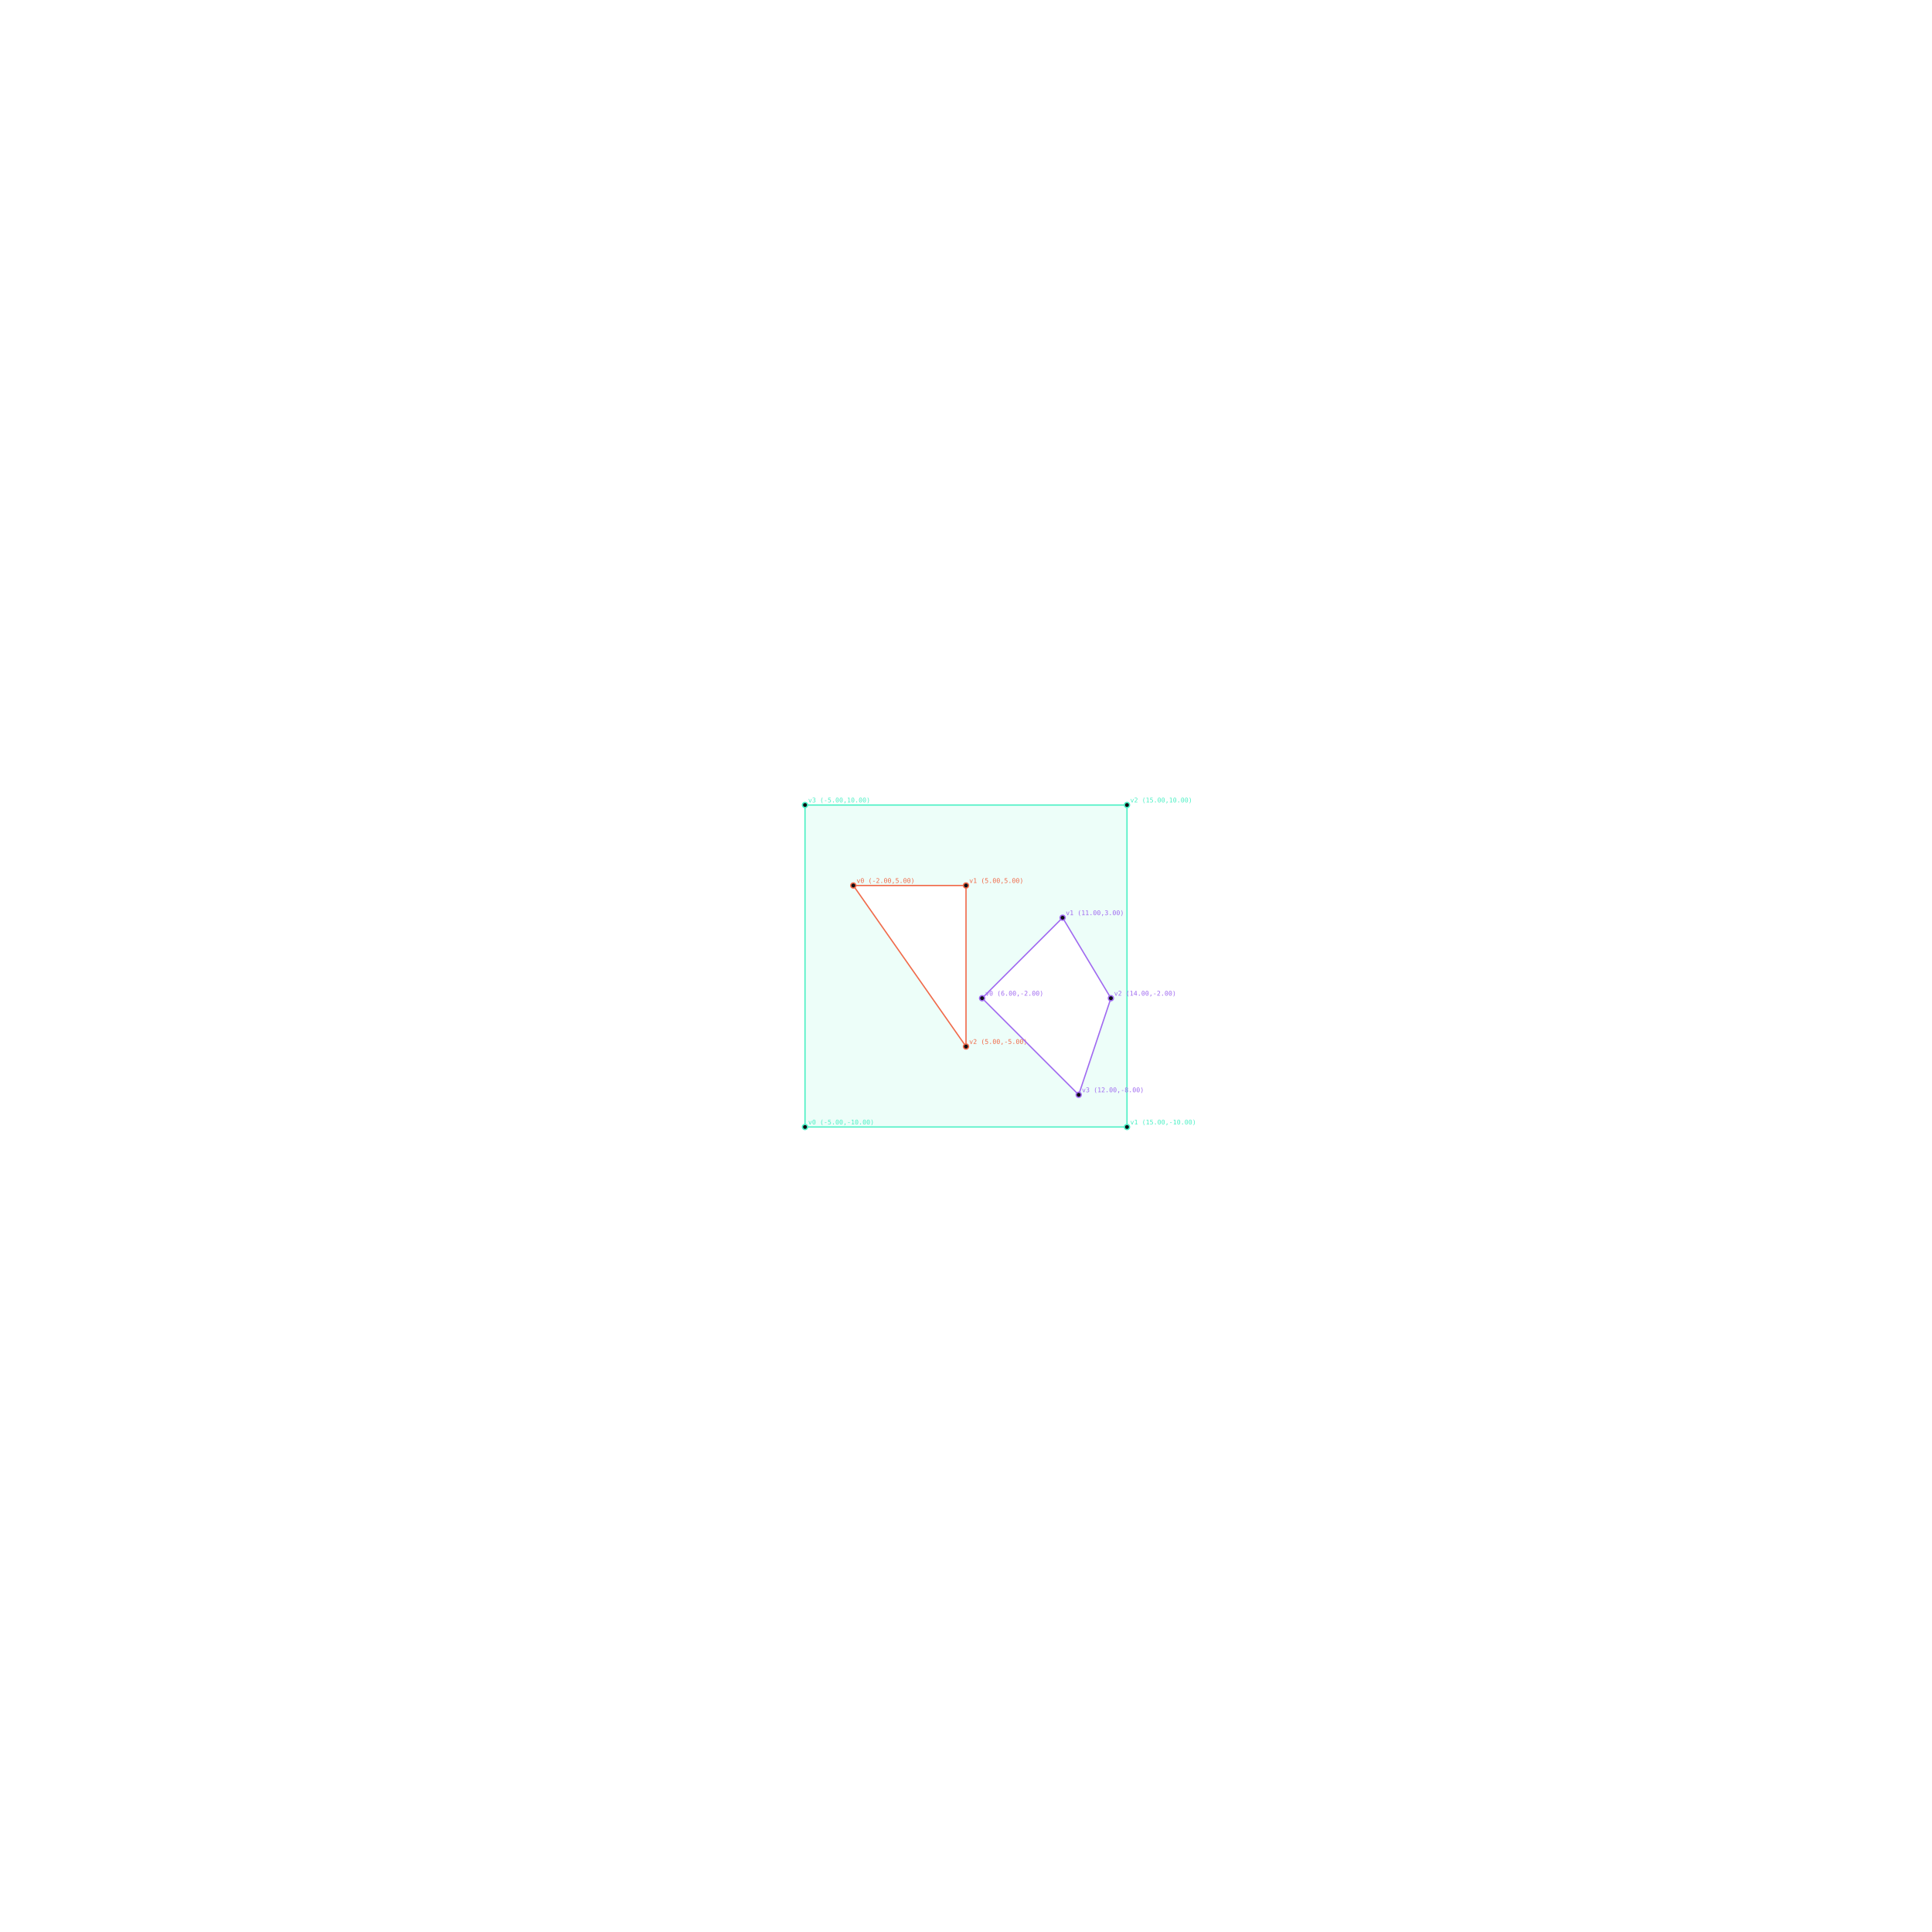
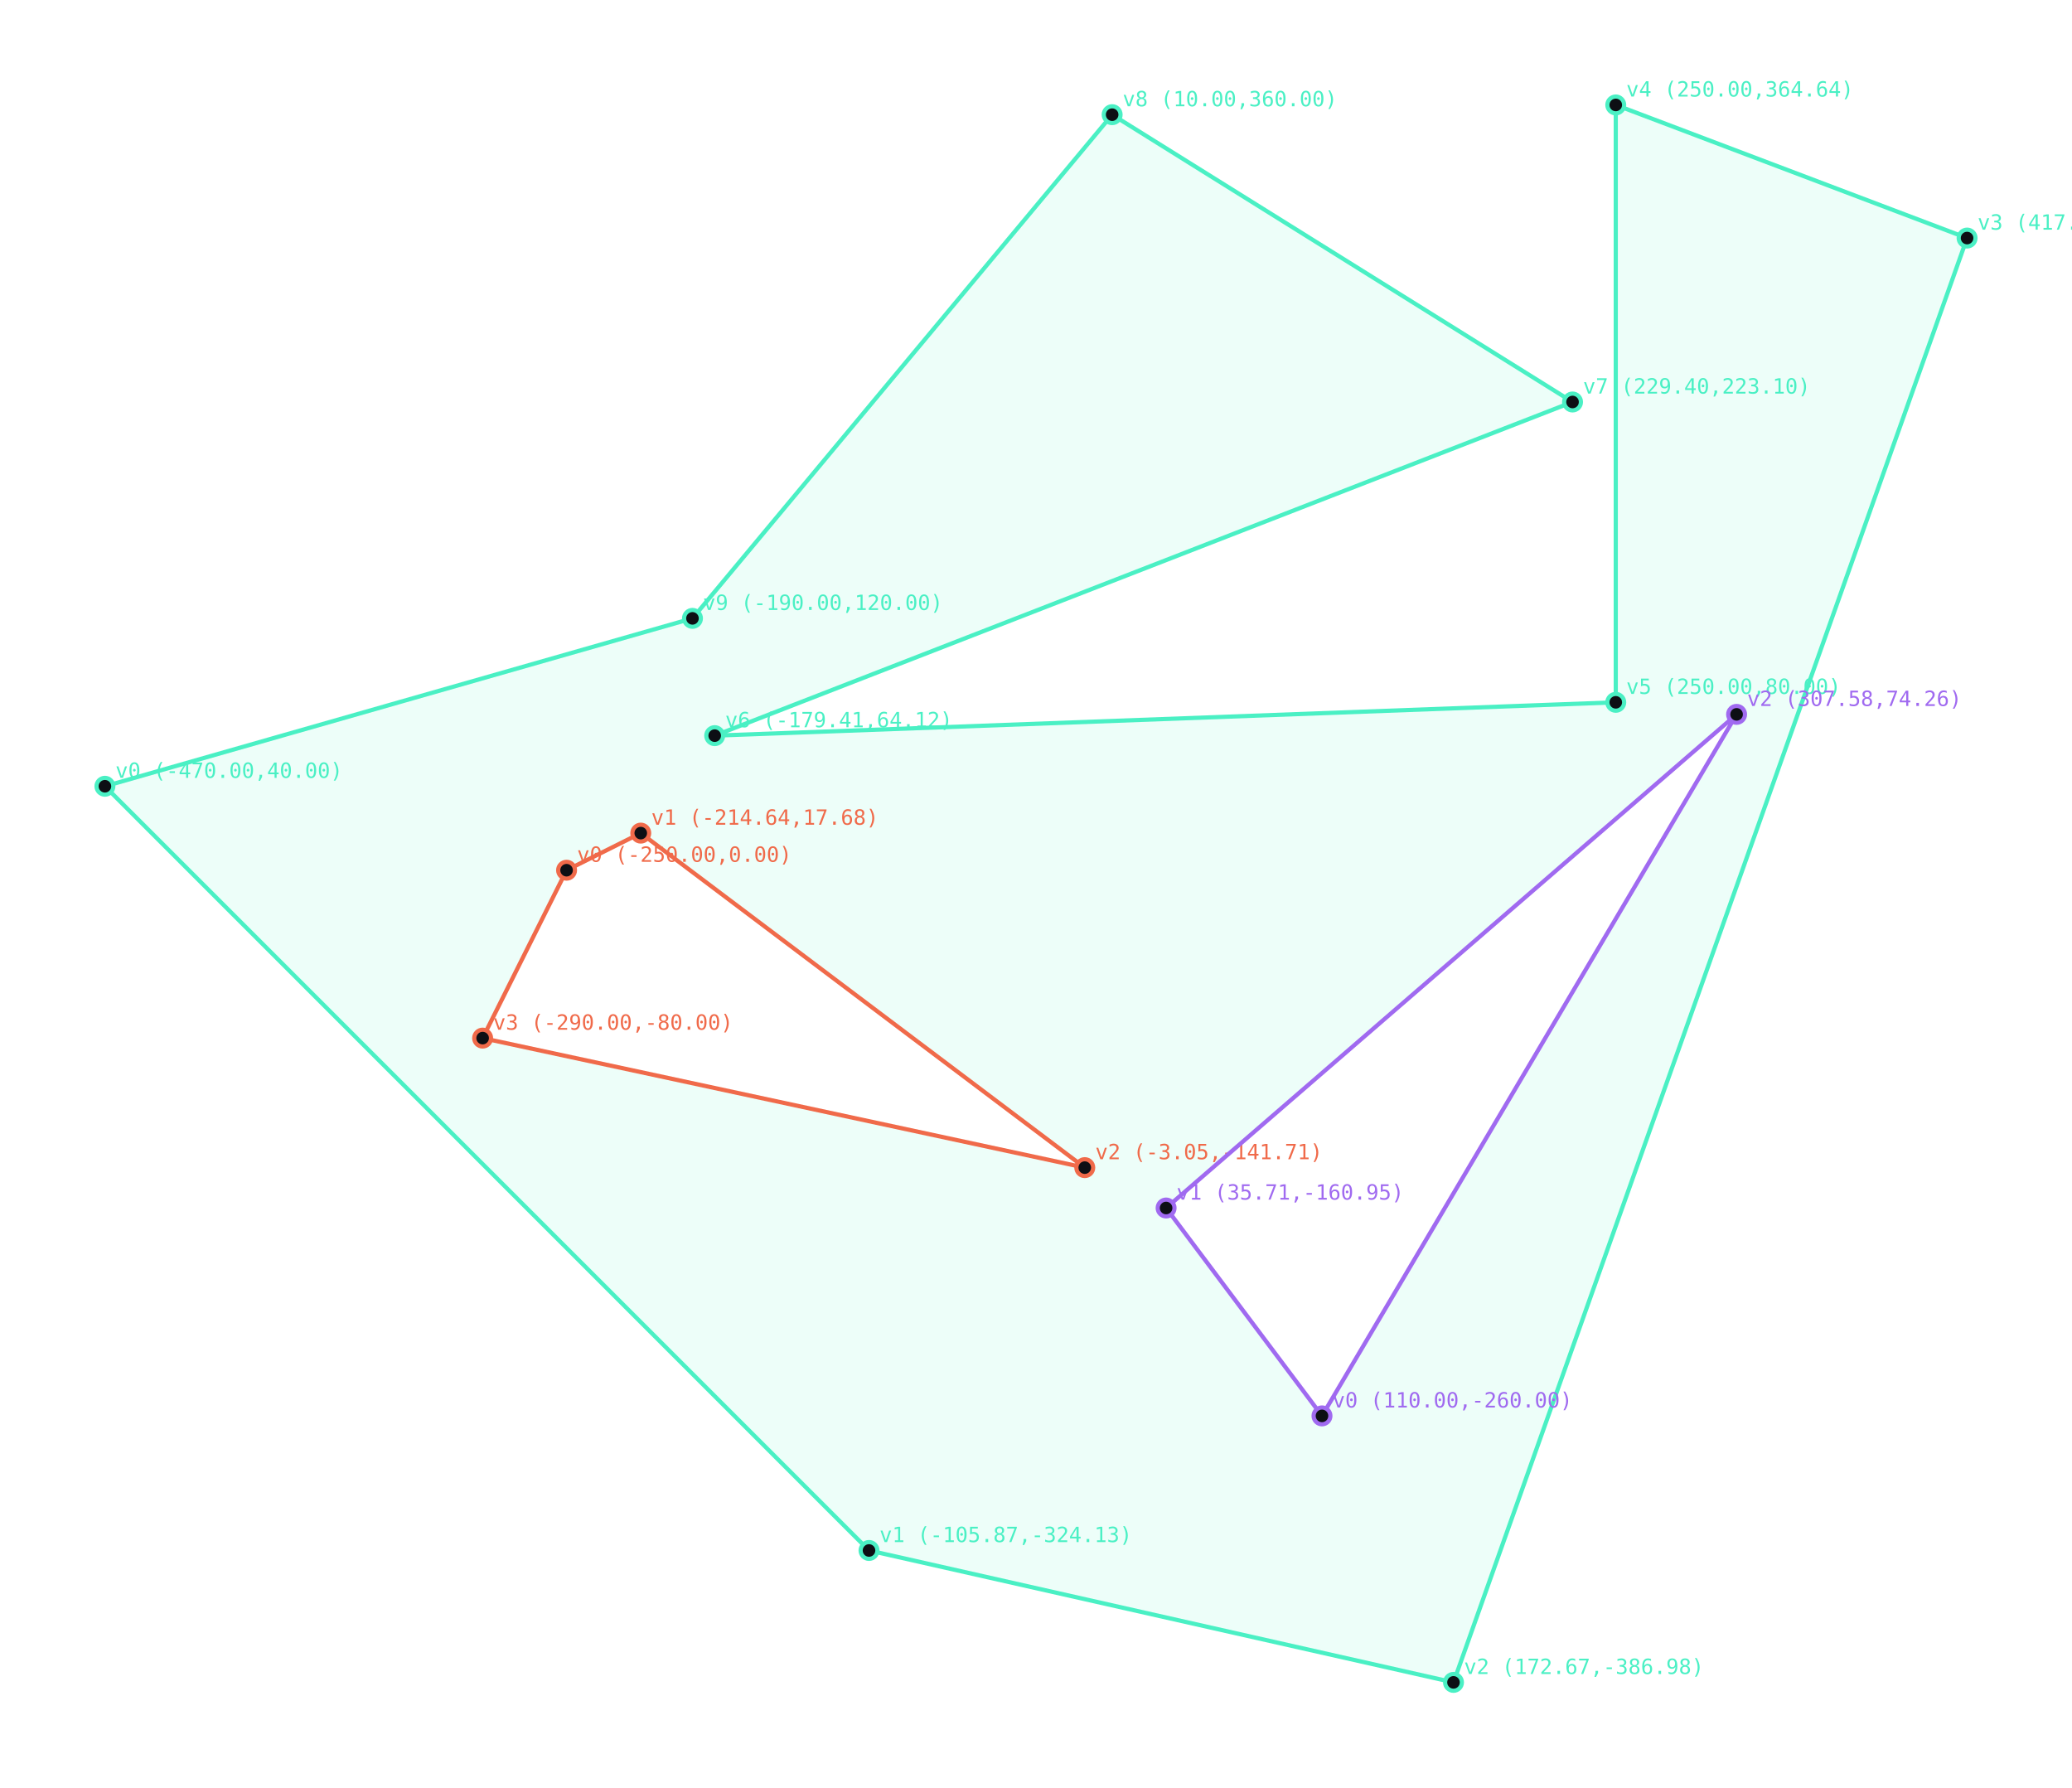
- <svg xmlns="http://www.w3.org/2000/svg" width="3000.00" height="3000.00" style="background:#0d0f14">
-   <g transform="translate(1375.00,1500.00) scale(25.00,-25.00)">
-     <path fill-rule="evenodd" fill="rgba(74,240,196,0.10)" stroke="none" d="M -5.00 -10.00 L 15.00 -10.00 L 15.00 10.00 L -5.00 10.00 Z M -2.00 5.00 L 5.00 5.00 L 5.00 -5.00 Z M 6.00 -2.00 L 11.00 3.00 L 14.00 -2.00 L 12.00 -8.00 Z " />
-     <polygon fill="none" stroke="#4af0c4" stroke-width="0.08" stroke-linejoin="round" points="-5.00,-10.00 15.00,-10.00 15.00,10.00 -5.00,10.00 " />
-     <circle cx="-5.00" cy="-10.00" r="0.16" fill="#0d0f14" stroke="#4af0c4" stroke-width="0.08" />
-     <text transform="translate(-4.80,-9.84) scale(0.04,-0.04)" font-size="10.00" fill="#4af0c4" font-family="monospace" dominant-baseline="auto">v0 (-5.00,-10.00)</text>
-     <circle cx="15.00" cy="-10.00" r="0.16" fill="#0d0f14" stroke="#4af0c4" stroke-width="0.08" />
-     <text transform="translate(15.20,-9.84) scale(0.04,-0.04)" font-size="10.00" fill="#4af0c4" font-family="monospace" dominant-baseline="auto">v1 (15.00,-10.00)</text>
-     <circle cx="15.00" cy="10.00" r="0.16" fill="#0d0f14" stroke="#4af0c4" stroke-width="0.08" />
-     <text transform="translate(15.20,10.16) scale(0.04,-0.04)" font-size="10.00" fill="#4af0c4" font-family="monospace" dominant-baseline="auto">v2 (15.00,10.00)</text>
-     <circle cx="-5.00" cy="10.00" r="0.16" fill="#0d0f14" stroke="#4af0c4" stroke-width="0.08" />
-     <text transform="translate(-4.80,10.16) scale(0.04,-0.04)" font-size="10.00" fill="#4af0c4" font-family="monospace" dominant-baseline="auto">v3 (-5.00,10.00)</text>
-     <polygon fill="none" stroke="#f06a4a" stroke-width="0.08" stroke-linejoin="round" points="-2.00,5.00 5.00,5.00 5.00,-5.00 " />
-     <circle cx="-2.00" cy="5.00" r="0.16" fill="#0d0f14" stroke="#f06a4a" stroke-width="0.08" />
-     <text transform="translate(-1.80,5.16) scale(0.04,-0.04)" font-size="10.00" fill="#f06a4a" font-family="monospace" dominant-baseline="auto">v0 (-2.00,5.00)</text>
-     <circle cx="5.00" cy="5.00" r="0.16" fill="#0d0f14" stroke="#f06a4a" stroke-width="0.08" />
-     <text transform="translate(5.20,5.16) scale(0.04,-0.04)" font-size="10.00" fill="#f06a4a" font-family="monospace" dominant-baseline="auto">v1 (5.00,5.00)</text>
-     <circle cx="5.00" cy="-5.00" r="0.16" fill="#0d0f14" stroke="#f06a4a" stroke-width="0.08" />
-     <text transform="translate(5.20,-4.84) scale(0.04,-0.04)" font-size="10.00" fill="#f06a4a" font-family="monospace" dominant-baseline="auto">v2 (5.00,-5.00)</text>
-     <polygon fill="none" stroke="#a06af0" stroke-width="0.08" stroke-linejoin="round" points="6.00,-2.00 11.00,3.00 14.00,-2.00 12.00,-8.00 " />
-     <circle cx="6.00" cy="-2.00" r="0.16" fill="#0d0f14" stroke="#a06af0" stroke-width="0.08" />
-     <text transform="translate(6.20,-1.84) scale(0.04,-0.04)" font-size="10.00" fill="#a06af0" font-family="monospace" dominant-baseline="auto">v0 (6.00,-2.00)</text>
-     <circle cx="11.00" cy="3.00" r="0.16" fill="#0d0f14" stroke="#a06af0" stroke-width="0.08" />
-     <text transform="translate(11.20,3.16) scale(0.04,-0.04)" font-size="10.00" fill="#a06af0" font-family="monospace" dominant-baseline="auto">v1 (11.00,3.00)</text>
-     <circle cx="14.00" cy="-2.00" r="0.16" fill="#0d0f14" stroke="#a06af0" stroke-width="0.08" />
-     <text transform="translate(14.20,-1.84) scale(0.04,-0.04)" font-size="10.00" fill="#a06af0" font-family="monospace" dominant-baseline="auto">v2 (14.00,-2.00)</text>
-     <circle cx="12.00" cy="-8.00" r="0.16" fill="#0d0f14" stroke="#a06af0" stroke-width="0.08" />
-     <text transform="translate(12.20,-7.84) scale(0.04,-0.04)" font-size="10.00" fill="#a06af0" font-family="monospace" dominant-baseline="auto">v3 (12.00,-8.00)</text>
+ <svg xmlns="http://www.w3.org/2000/svg" width="987.42" height="851.62" style="background:#0d0f14">
+   <g transform="translate(520.00,414.64) scale(1.00,-1.00)">
+     <path fill-rule="evenodd" fill="rgba(74,240,196,0.10)" stroke="none" d="M -470.00 40.00 L -105.87 -324.13 L 172.67 -386.98 L 417.42 301.21 L 250.00 364.64 L 250.00 80.00 L -179.41 64.12 L 229.40 223.10 L 10.00 360.00 L -190.00 120.00 Z M -250.00 0.00 L -214.64 17.68 L -3.05 -141.71 L -290.00 -80.00 Z M 110.00 -260.00 L 35.71 -160.95 L 307.58 74.26 Z " />
+     <polygon fill="none" stroke="#4af0c4" stroke-width="2.00" stroke-linejoin="round" points="-470.00,40.00 -105.87,-324.13 172.67,-386.98 417.42,301.21 250.00,364.64 250.00,80.00 -179.41,64.12 229.40,223.10 10.00,360.00 -190.00,120.00 " />
+     <circle cx="-470.00" cy="40.00" r="4.00" fill="#0d0f14" stroke="#4af0c4" stroke-width="2.00" />
+     <text transform="translate(-465.00,44.00) scale(1.00,-1.00)" font-size="10.00" fill="#4af0c4" font-family="monospace" dominant-baseline="auto">v0 (-470.00,40.00)</text>
+     <circle cx="-105.87" cy="-324.13" r="4.00" fill="#0d0f14" stroke="#4af0c4" stroke-width="2.00" />
+     <text transform="translate(-100.87,-320.13) scale(1.00,-1.00)" font-size="10.00" fill="#4af0c4" font-family="monospace" dominant-baseline="auto">v1 (-105.87,-324.13)</text>
+     <circle cx="172.67" cy="-386.98" r="4.00" fill="#0d0f14" stroke="#4af0c4" stroke-width="2.00" />
+     <text transform="translate(177.67,-382.98) scale(1.00,-1.00)" font-size="10.00" fill="#4af0c4" font-family="monospace" dominant-baseline="auto">v2 (172.67,-386.98)</text>
+     <circle cx="417.42" cy="301.21" r="4.00" fill="#0d0f14" stroke="#4af0c4" stroke-width="2.00" />
+     <text transform="translate(422.42,305.21) scale(1.00,-1.00)" font-size="10.00" fill="#4af0c4" font-family="monospace" dominant-baseline="auto">v3 (417.42,301.21)</text>
+     <circle cx="250.00" cy="364.64" r="4.00" fill="#0d0f14" stroke="#4af0c4" stroke-width="2.00" />
+     <text transform="translate(255.00,368.64) scale(1.00,-1.00)" font-size="10.00" fill="#4af0c4" font-family="monospace" dominant-baseline="auto">v4 (250.00,364.64)</text>
+     <circle cx="250.00" cy="80.00" r="4.00" fill="#0d0f14" stroke="#4af0c4" stroke-width="2.00" />
+     <text transform="translate(255.00,84.00) scale(1.00,-1.00)" font-size="10.00" fill="#4af0c4" font-family="monospace" dominant-baseline="auto">v5 (250.00,80.00)</text>
+     <circle cx="-179.41" cy="64.12" r="4.00" fill="#0d0f14" stroke="#4af0c4" stroke-width="2.00" />
+     <text transform="translate(-174.41,68.12) scale(1.00,-1.00)" font-size="10.00" fill="#4af0c4" font-family="monospace" dominant-baseline="auto">v6 (-179.41,64.12)</text>
+     <circle cx="229.40" cy="223.10" r="4.00" fill="#0d0f14" stroke="#4af0c4" stroke-width="2.00" />
+     <text transform="translate(234.40,227.10) scale(1.00,-1.00)" font-size="10.00" fill="#4af0c4" font-family="monospace" dominant-baseline="auto">v7 (229.40,223.10)</text>
+     <circle cx="10.00" cy="360.00" r="4.00" fill="#0d0f14" stroke="#4af0c4" stroke-width="2.00" />
+     <text transform="translate(15.00,364.00) scale(1.00,-1.00)" font-size="10.00" fill="#4af0c4" font-family="monospace" dominant-baseline="auto">v8 (10.00,360.00)</text>
+     <circle cx="-190.00" cy="120.00" r="4.00" fill="#0d0f14" stroke="#4af0c4" stroke-width="2.00" />
+     <text transform="translate(-185.00,124.00) scale(1.00,-1.00)" font-size="10.00" fill="#4af0c4" font-family="monospace" dominant-baseline="auto">v9 (-190.00,120.00)</text>
+     <polygon fill="none" stroke="#f06a4a" stroke-width="2.00" stroke-linejoin="round" points="-250.00,0.00 -214.64,17.68 -3.05,-141.71 -290.00,-80.00 " />
+     <circle cx="-250.00" cy="0.00" r="4.00" fill="#0d0f14" stroke="#f06a4a" stroke-width="2.00" />
+     <text transform="translate(-245.00,4.00) scale(1.00,-1.00)" font-size="10.00" fill="#f06a4a" font-family="monospace" dominant-baseline="auto">v0 (-250.00,0.00)</text>
+     <circle cx="-214.64" cy="17.68" r="4.00" fill="#0d0f14" stroke="#f06a4a" stroke-width="2.00" />
+     <text transform="translate(-209.64,21.68) scale(1.00,-1.00)" font-size="10.00" fill="#f06a4a" font-family="monospace" dominant-baseline="auto">v1 (-214.64,17.68)</text>
+     <circle cx="-3.05" cy="-141.71" r="4.00" fill="#0d0f14" stroke="#f06a4a" stroke-width="2.00" />
+     <text transform="translate(1.95,-137.71) scale(1.00,-1.00)" font-size="10.00" fill="#f06a4a" font-family="monospace" dominant-baseline="auto">v2 (-3.05,-141.71)</text>
+     <circle cx="-290.00" cy="-80.00" r="4.00" fill="#0d0f14" stroke="#f06a4a" stroke-width="2.00" />
+     <text transform="translate(-285.00,-76.00) scale(1.00,-1.00)" font-size="10.00" fill="#f06a4a" font-family="monospace" dominant-baseline="auto">v3 (-290.00,-80.00)</text>
+     <polygon fill="none" stroke="#a06af0" stroke-width="2.00" stroke-linejoin="round" points="110.00,-260.00 35.71,-160.95 307.58,74.26 " />
+     <circle cx="110.00" cy="-260.00" r="4.00" fill="#0d0f14" stroke="#a06af0" stroke-width="2.00" />
+     <text transform="translate(115.00,-256.00) scale(1.00,-1.00)" font-size="10.00" fill="#a06af0" font-family="monospace" dominant-baseline="auto">v0 (110.00,-260.00)</text>
+     <circle cx="35.71" cy="-160.95" r="4.00" fill="#0d0f14" stroke="#a06af0" stroke-width="2.00" />
+     <text transform="translate(40.71,-156.95) scale(1.00,-1.00)" font-size="10.00" fill="#a06af0" font-family="monospace" dominant-baseline="auto">v1 (35.71,-160.95)</text>
+     <circle cx="307.58" cy="74.26" r="4.00" fill="#0d0f14" stroke="#a06af0" stroke-width="2.00" />
+     <text transform="translate(312.58,78.26) scale(1.00,-1.00)" font-size="10.00" fill="#a06af0" font-family="monospace" dominant-baseline="auto">v2 (307.58,74.26)</text>
  </g>
</svg>
